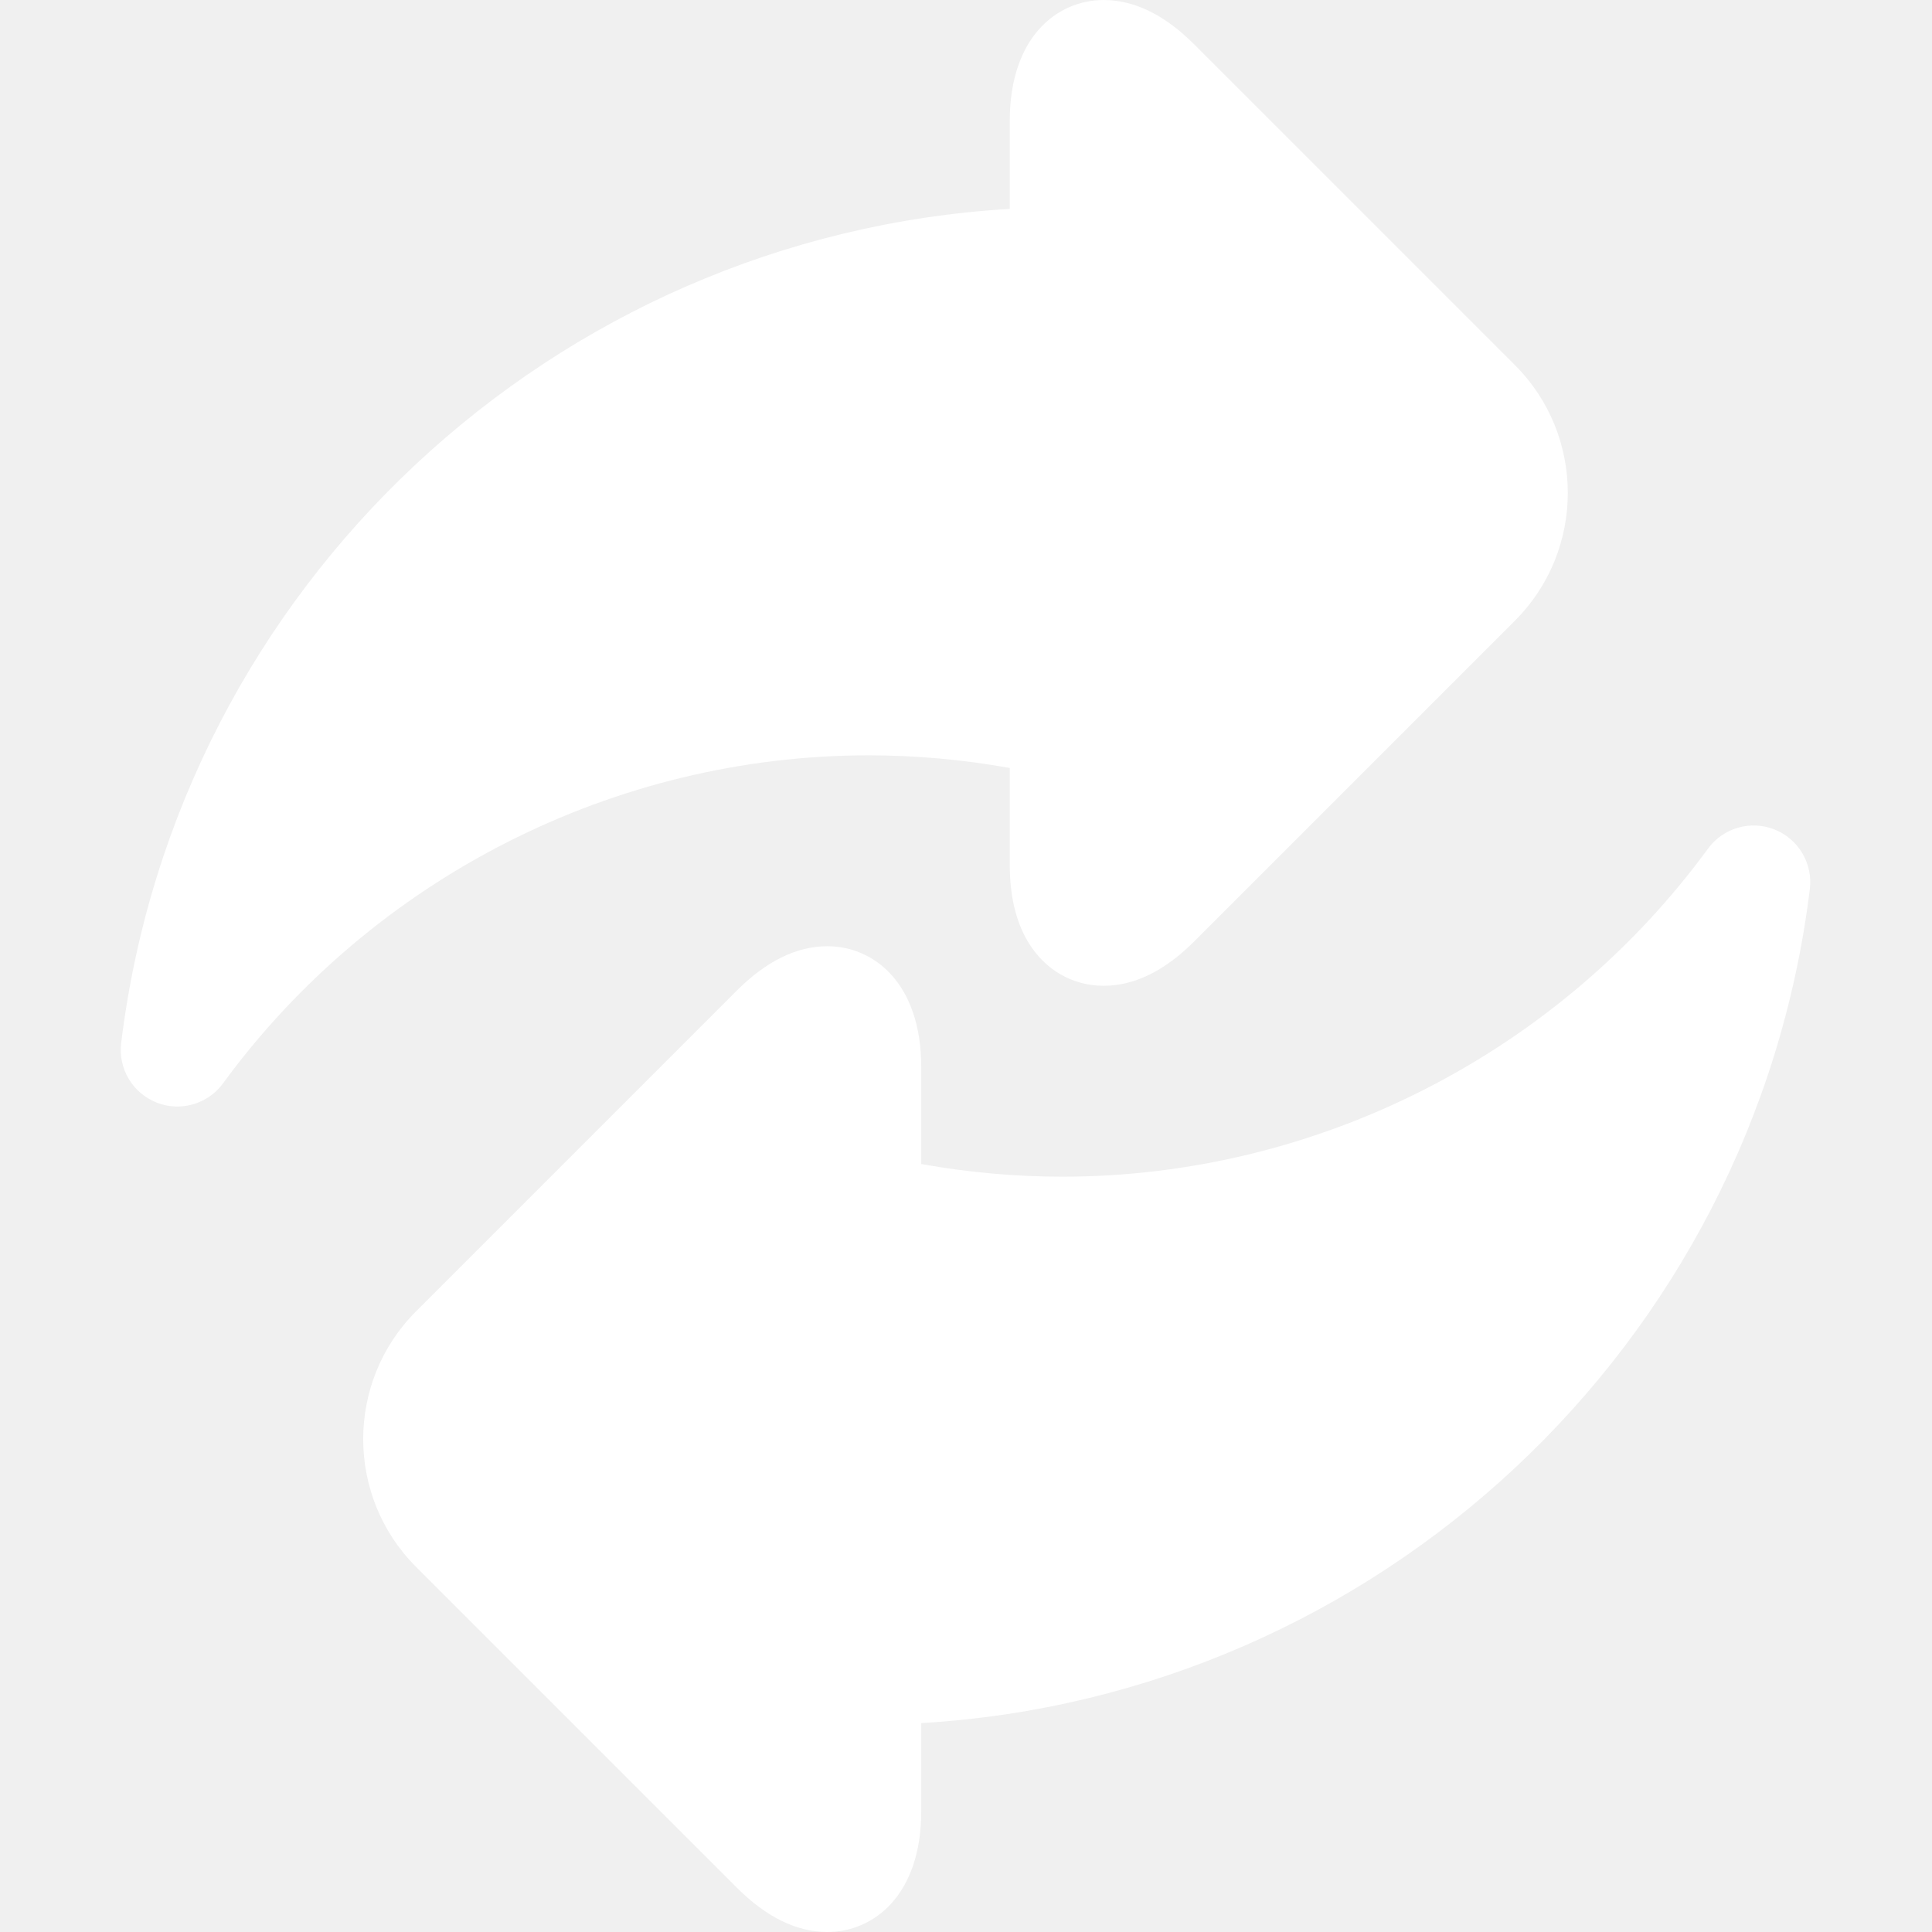
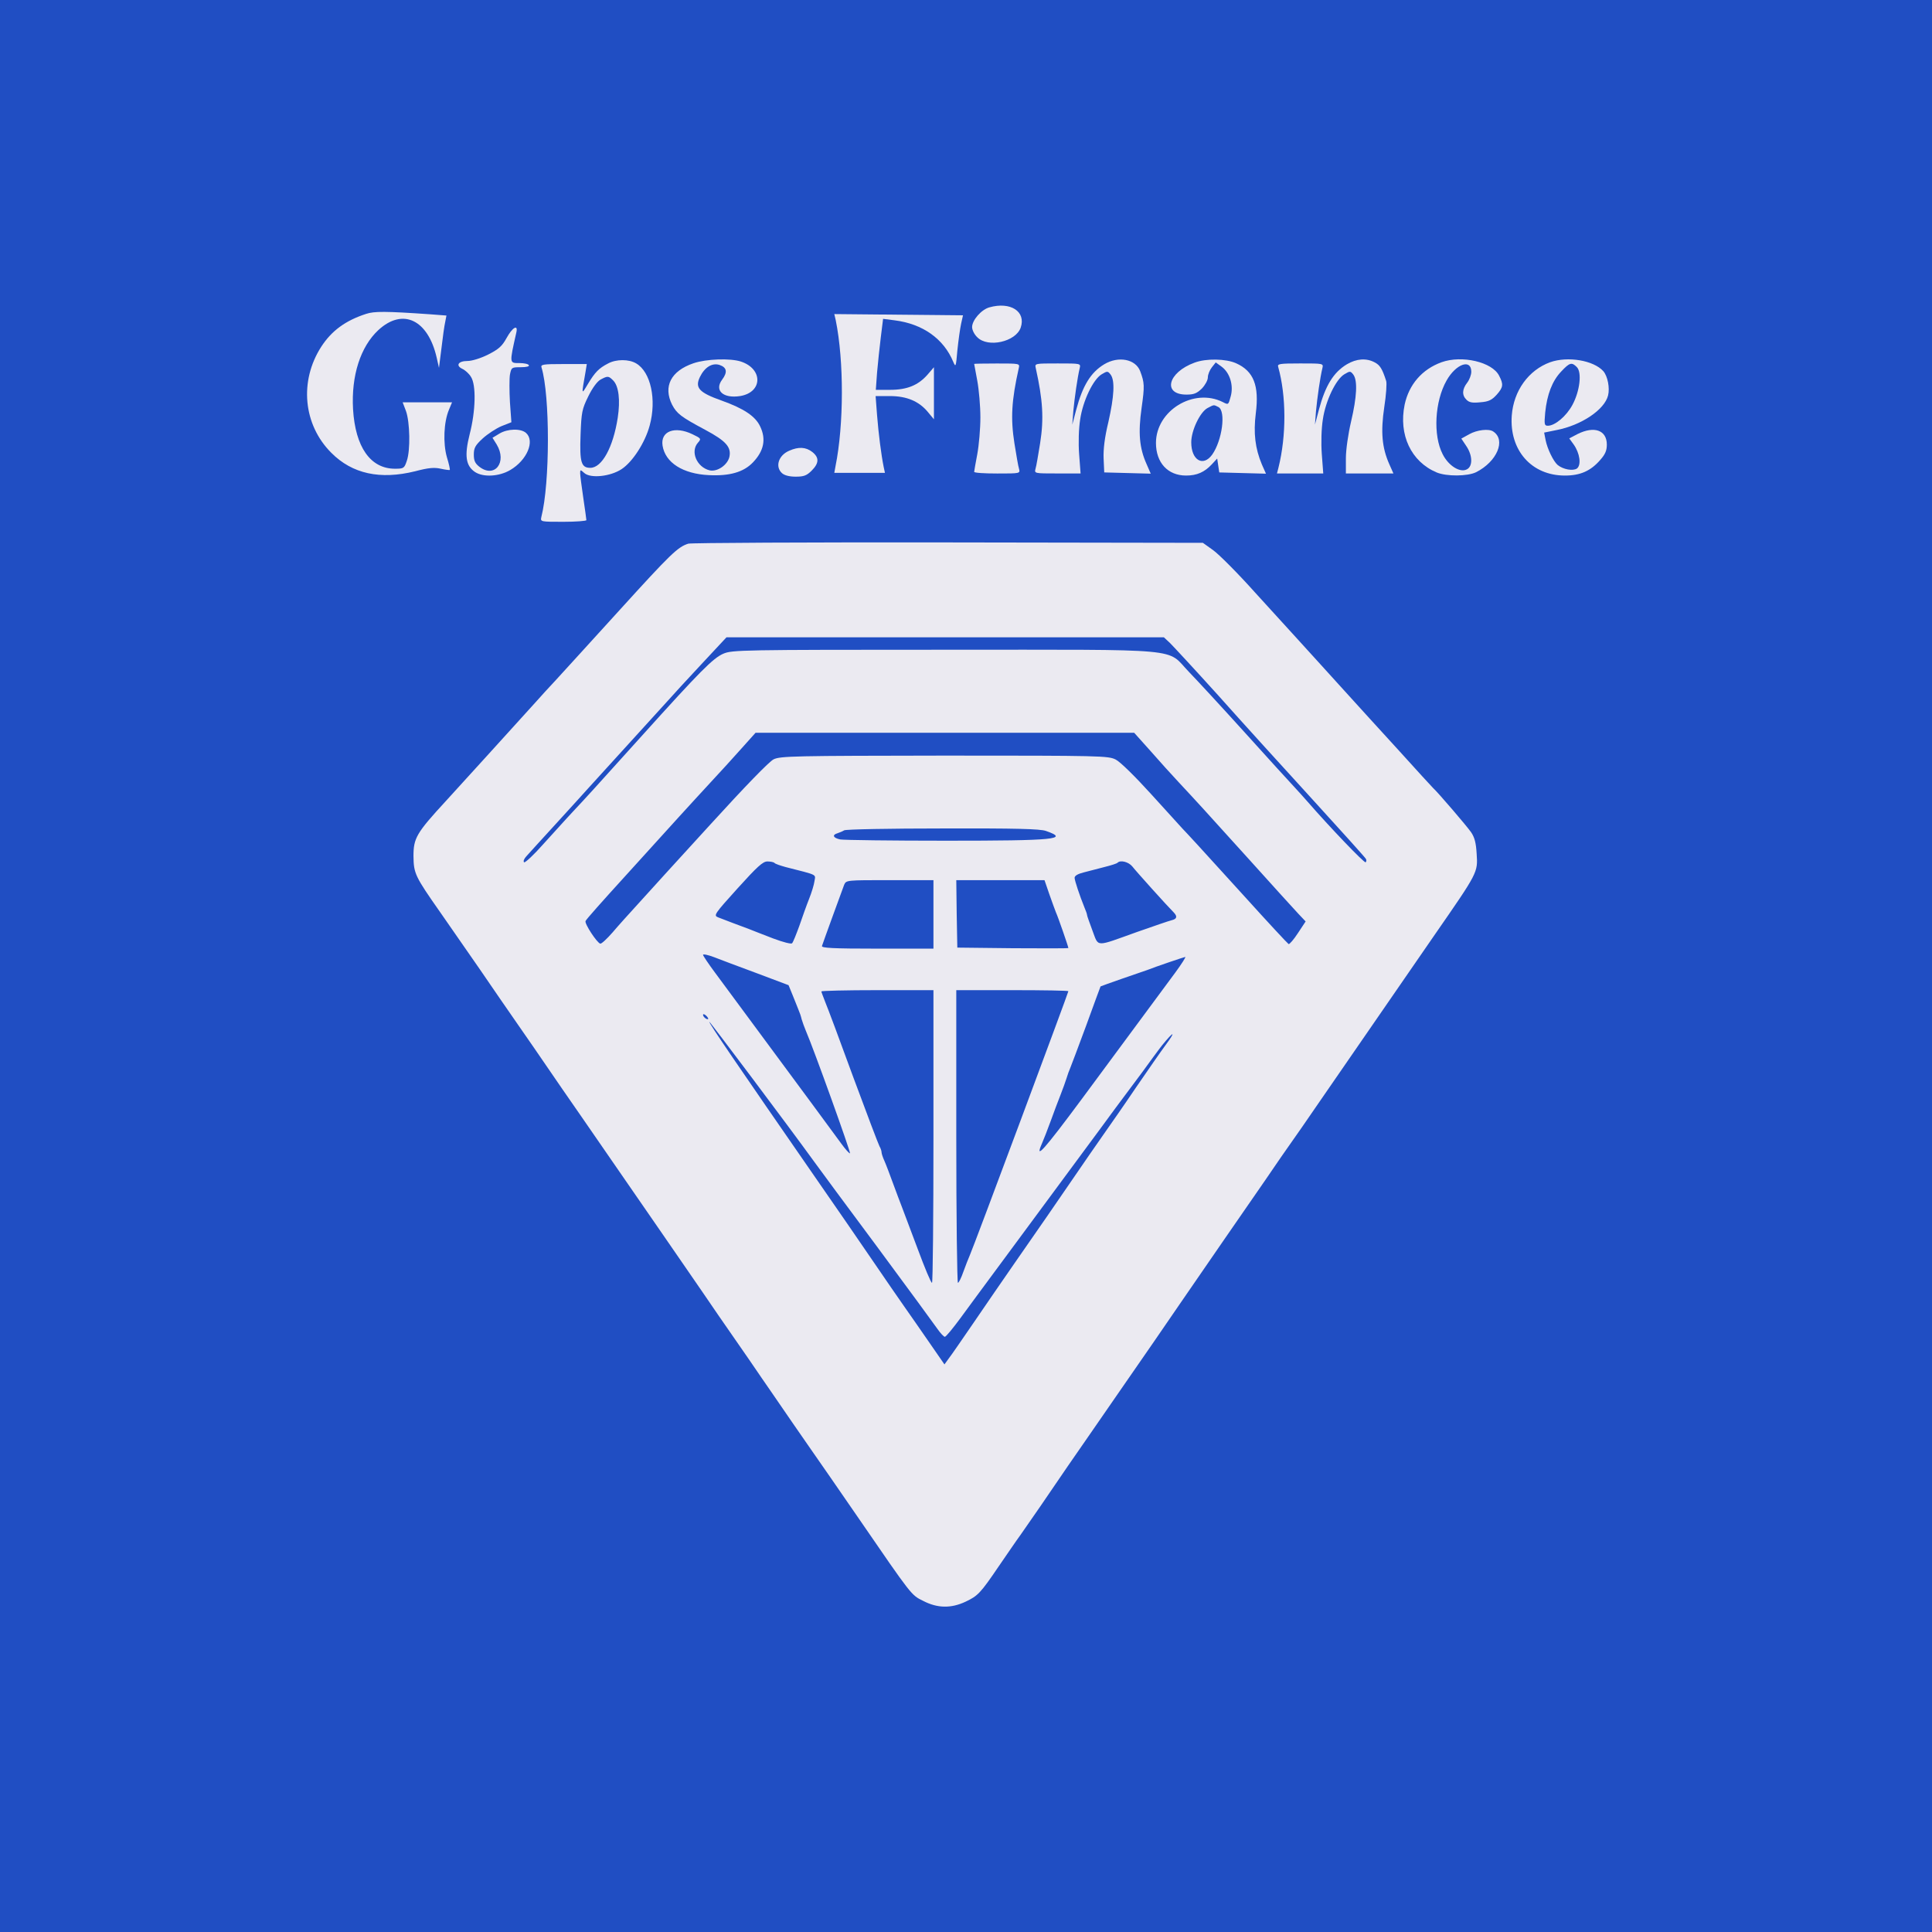
- <svg xmlns="http://www.w3.org/2000/svg" fill="#fff" height="512pt" viewBox="-32 0 512 512" width="512pt">
-   <path d="m235.605 203.52v25.742c0 8.176 1.633 15.035 4.855 20.379 4.445 7.375 11.742 11.602 20.027 11.602 8.117 0 16.184-3.953 23.973-11.742l85.023-85.023c18.668-18.668 18.668-49.043 0-67.711l-85.023-85.023c-7.789-7.793-15.855-11.742-23.973-11.742-12.387 0-24.883 9.891-24.883 31.98v23.379c-120.711 7.129-220.641 99.766-235.492 221.051-.832 6.773 3.02 13.258 9.367 15.77 1.797.711 3.668 1.055 5.516 1.055 4.68 0 9.219-2.191 12.109-6.141 39.836-54.43 103.797-86.926 171.094-86.926 12.469 0 25.008 1.125 37.406 3.352zm0 0" />
-   <path d="m438.254 219.82c-6.348-2.516-13.59-.422-17.625 5.09-39.832 54.426-103.793 86.922-171.09 86.922-12.469 0-25.008-1.125-37.406-3.352v-25.742c0-22.09-12.5-31.98-24.883-31.98-8.117 0-16.184 3.953-23.977 11.746l-85.023 85.02c-18.664 18.668-18.664 49.043.004 67.715l85.02 85.02c7.793 7.793 15.859 11.742 23.977 11.742 12.383 0 24.883-9.891 24.883-31.98v-23.379c120.715-7.129 220.641-99.766 235.492-221.047.832-6.777-3.02-13.262-9.371-15.773zm0 0" />
+ <svg xmlns="http://www.w3.org/2000/svg" version="1.1" width="1000" height="1000" viewBox="0 0 1000 1000" xml:space="preserve">
+   <defs>
+ </defs>
+   <rect x="0" y="0" width="100%" height="100%" fill="#204ec3" />
+   <g transform="matrix(1.333 0 0 1.333 500.0066 500.0075)" id="588298">
+     <g style="" vector-effect="non-scaling-stroke">
+       <g transform="matrix(0.0806 0 0 -0.0806 12.0158 -249.2234)">
+         <path style="stroke: none; stroke-width: 1; stroke-dasharray: none; stroke-linecap: butt; stroke-dashoffset: 0; stroke-linejoin: miter; stroke-miterlimit: 4; is-custom-font: none; font-file-url: none; fill: rgb(235,234,241); fill-rule: nonzero; opacity: 1;" transform=" translate(-3689.748, -6418.041)" d="M 3653 6499 c -39 -11 -83 -62 -83 -95 c 0 -14 11 -36 25 -49 c 51 -52 185 -22 209 46 c 27 78 -49 127 -151 98 z" stroke-linecap="round" />
+       </g>
+       <g transform="matrix(0.0806 0 0 -0.0806 -227.7193 -222.3088)">
+         <path style="stroke: none; stroke-width: 1; stroke-dasharray: none; stroke-linecap: butt; stroke-dashoffset: 0; stroke-linejoin: miter; stroke-miterlimit: 4; is-custom-font: none; font-file-url: none; fill: rgb(235,234,241); fill-rule: nonzero; opacity: 1;" transform=" translate(-789.7314, -6092.466)" d="M 725 6476 c -99 -32 -166 -81 -216 -158 c -107 -166 -87 -376 48 -511 c 101 -102 236 -131 405 -89 c 64 17 92 19 123 12 c 22 -5 41 -7 43 -6 c 2 2 -4 30 -14 62 c -19 67 -15 169 10 228 l 15 36 l -119 0 l -119 0 l 16 -42 c 19 -53 22 -189 4 -240 c -12 -36 -15 -38 -57 -38 c -118 0 -191 104 -202 287 c -9 162 36 301 122 381 c 117 108 239 51 281 -133 l 11 -49 l 12 95 c 6 52 14 109 18 126 l 6 31 l -78 6 c -216 15 -270 15 -309 2 z" stroke-linecap="round" />
+       </g>
+       <g transform="matrix(0.0806 0 0 -0.0806 -26.1574 -222.3154)">
+         <path style="stroke: none; stroke-width: 1; stroke-dasharray: none; stroke-linecap: butt; stroke-dashoffset: 0; stroke-linejoin: miter; stroke-miterlimit: 4; is-custom-font: none; font-file-url: none; fill: rgb(235,234,241); fill-rule: nonzero; opacity: 1;" transform=" translate(-3228, -6092.5)" d="M 2925 6445 c 40 -197 39 -504 -1 -702 l -6 -33 l 122 0 l 122 0 l -6 28 c -12 59 -25 161 -32 250 l -7 92 l 69 0 c 81 0 140 -25 183 -77 l 29 -35 l 0 125 l 0 126 l -31 -36 c -45 -51 -98 -73 -181 -73 l -68 0 l 6 83 c 4 45 12 122 18 170 l 11 89 l 55 -7 c 136 -17 237 -89 283 -200 c 12 -28 13 -25 20 56 c 5 48 13 105 18 128 l 9 40 l -310 3 l -310 3 l 7 -30 z" stroke-linecap="round" />
+       </g>
+       <g transform="matrix(0.0806 0 0 -0.0806 -183.2282 -219.1468)">
+         <path style="stroke: none; stroke-width: 1; stroke-dasharray: none; stroke-linecap: butt; stroke-dashoffset: 0; stroke-linejoin: miter; stroke-miterlimit: 4; is-custom-font: none; font-file-url: none; fill: rgb(235,234,241); fill-rule: nonzero; opacity: 1;" transform=" translate(-1327.89, -6054.215)" d="M 1388 6361 c -22 -40 -38 -54 -89 -80 c -36 -18 -78 -31 -100 -31 c -44 0 -58 -22 -24 -38 c 13 -6 32 -23 41 -38 c 26 -39 23 -165 -6 -277 c -26 -103 -19 -152 26 -182 c 40 -26 116 -22 170 10 c 80 47 119 139 76 178 c -25 23 -90 21 -129 -3 l -33 -20 l 20 -32 c 52 -86 -10 -165 -84 -107 c -20 16 -26 29 -26 58 c 0 32 7 45 43 78 c 23 21 64 48 90 59 l 48 19 l -7 97 c -3 53 -3 113 0 132 c 7 35 8 36 52 36 c 28 0 43 4 39 10 c -3 6 -24 10 -46 10 c -48 0 -48 -3 -14 148 c 9 40 -19 24 -47 -27 z" stroke-linecap="round" />
+       </g>
+       <g transform="matrix(0.0806 0 0 -0.0806 -143.3496 -203.87)">
+         <path style="stroke: none; stroke-width: 1; stroke-dasharray: none; stroke-linecap: butt; stroke-dashoffset: 0; stroke-linejoin: miter; stroke-miterlimit: 4; is-custom-font: none; font-file-url: none; fill: rgb(235,234,241); fill-rule: nonzero; opacity: 1;" transform=" translate(-1810.352, -5869.375)" d="M 1865 6243 c -45 -23 -64 -43 -97 -98 c -33 -55 -32 -57 -12 58 l 6 37 l -112 0 c -101 0 -111 -2 -106 -17 c 41 -134 41 -556 -1 -720 c -5 -23 -4 -23 106 -23 c 61 0 111 4 111 8 c 0 5 -7 53 -15 108 c -8 54 -15 108 -15 118 c 0 18 1 18 20 1 c 30 -27 126 -17 180 19 c 53 35 113 128 135 210 c 34 125 5 258 -65 299 c -35 21 -96 21 -135 0 z m 24 -82 c 27 -27 35 -95 22 -180 c -22 -142 -76 -241 -132 -241 c -44 0 -52 26 -47 160 c 4 108 7 123 37 184 c 20 41 43 72 59 81 c 35 19 39 18 61 -4 z" stroke-linecap="round" />
+       </g>
+       <g transform="matrix(0.0806 0 0 -0.0806 -98.2822 -213.0467)">
+         <path style="stroke: none; stroke-width: 1; stroke-dasharray: none; stroke-linecap: butt; stroke-dashoffset: 0; stroke-linejoin: miter; stroke-miterlimit: 4; is-custom-font: none; font-file-url: none; fill: rgb(235,234,241); fill-rule: nonzero; opacity: 1;" transform=" translate(-2355.488, -5980.413)" d="M 2262 6241 c -109 -37 -147 -112 -103 -200 c 23 -43 42 -58 160 -121 c 99 -53 126 -83 116 -130 c -9 -39 -58 -73 -95 -65 c -62 15 -95 91 -56 134 c 16 18 15 20 -27 40 c -85 41 -155 15 -144 -55 c 13 -82 98 -136 223 -142 c 99 -5 167 14 212 61 c 53 55 65 112 35 174 c -23 49 -79 86 -185 124 c -110 39 -130 62 -105 114 c 23 47 59 69 94 58 c 36 -12 40 -35 13 -71 c -39 -52 5 -92 87 -79 c 108 18 111 130 4 166 c -51 17 -168 13 -229 -8 z" stroke-linecap="round" />
+       </g>
+       <g transform="matrix(0.0806 0 0 -0.0806 49.2784 -213.3374)">
+         <path style="stroke: none; stroke-width: 1; stroke-dasharray: none; stroke-linecap: butt; stroke-dashoffset: 0; stroke-linejoin: miter; stroke-miterlimit: 4; is-custom-font: none; font-file-url: none; fill: rgb(235,234,241); fill-rule: nonzero; opacity: 1;" transform=" translate(-4140.475, -5983.935)" d="M 4195 6236 c -65 -39 -104 -103 -135 -219 l -19 -72 l 5 65 c 6 64 20 163 31 208 c 5 22 4 22 -106 22 c -110 0 -111 0 -106 -22 c 34 -153 40 -243 21 -363 c -9 -55 -18 -110 -22 -122 c -6 -23 -6 -23 105 -23 l 112 0 l -7 93 c -4 54 -2 123 5 167 c 13 90 63 194 104 218 c 27 16 29 16 43 -2 c 21 -29 17 -104 -11 -228 c -18 -74 -25 -132 -23 -177 l 3 -66 l 112 -3 l 112 -3 l -20 46 c -35 78 -41 151 -24 271 c 15 106 14 121 -7 177 c -22 58 -105 74 -173 33 z" stroke-linecap="round" />
+       </g>
+       <g transform="matrix(0.0806 0 0 -0.0806 95.1146 -212.9596)">
+         <path style="stroke: none; stroke-width: 1; stroke-dasharray: none; stroke-linecap: butt; stroke-dashoffset: 0; stroke-linejoin: miter; stroke-miterlimit: 4; is-custom-font: none; font-file-url: none; fill: rgb(235,234,241); fill-rule: nonzero; opacity: 1;" transform=" translate(-4695, -5979.34)" d="M 4616 6244 c -129 -47 -156 -154 -39 -154 c 36 0 50 6 74 29 c 16 17 29 40 29 54 c 0 14 9 35 19 48 l 19 24 l 29 -21 c 39 -29 58 -90 43 -143 c -11 -41 -11 -41 -38 -27 c -140 70 -322 -41 -322 -197 c 0 -95 57 -157 145 -157 c 52 0 89 16 125 55 l 25 27 l 5 -34 l 5 -33 l 112 -3 l 113 -3 l -20 45 c -32 77 -41 150 -29 246 c 17 133 -10 203 -95 241 c -49 22 -144 24 -200 3 z m 115 -214 c 37 -20 18 -161 -30 -229 c -44 -61 -101 -27 -101 59 c 0 57 42 145 78 165 c 33 17 29 17 53 5 z" stroke-linecap="round" />
+       </g>
+       <g transform="matrix(0.0806 0 0 -0.0806 143.3506 -213.3935)">
+         <path style="stroke: none; stroke-width: 1; stroke-dasharray: none; stroke-linecap: butt; stroke-dashoffset: 0; stroke-linejoin: miter; stroke-miterlimit: 4; is-custom-font: none; font-file-url: none; fill: rgb(235,234,241); fill-rule: nonzero; opacity: 1;" transform=" translate(-5278.5, -5984.599)" d="M 5335 6236 c -65 -39 -104 -103 -135 -219 l -19 -72 l 5 65 c 6 64 20 163 31 208 c 5 22 4 22 -107 22 c -101 0 -111 -2 -106 -17 c 39 -140 40 -330 1 -486 l -7 -27 l 112 0 l 111 0 l -7 93 c -4 54 -2 123 5 167 c 13 90 63 194 104 218 c 27 16 29 16 43 -2 c 21 -29 17 -107 -11 -226 c -14 -60 -25 -136 -25 -177 l 0 -73 l 114 0 l 115 0 l -20 45 c -35 79 -42 155 -24 275 c 9 58 13 115 9 126 c -19 59 -30 76 -55 89 c -41 22 -88 18 -134 -9 z" stroke-linecap="round" />
+       </g>
+       <g transform="matrix(0.0806 0 0 -0.0806 188.9453 -213.0341)">
+         <path style="stroke: none; stroke-width: 1; stroke-dasharray: none; stroke-linecap: butt; stroke-dashoffset: 0; stroke-linejoin: miter; stroke-miterlimit: 4; is-custom-font: none; font-file-url: none; fill: rgb(235,234,241); fill-rule: nonzero; opacity: 1;" transform=" translate(-5830.02, -5980.24)" d="M 5777 6246 c -94 -34 -157 -107 -178 -204 c -30 -146 31 -275 154 -327 c 48 -20 149 -19 190 1 c 101 51 145 155 83 196 c -21 15 -79 8 -116 -13 l -38 -21 l 24 -36 c 30 -44 32 -97 3 -112 c -33 -18 -89 17 -117 73 c -47 91 -38 255 19 355 c 45 80 119 106 119 42 c 0 -15 -9 -39 -20 -53 c -24 -31 -26 -60 -3 -82 c 13 -13 28 -16 67 -12 c 40 3 55 11 78 36 c 32 36 34 50 12 92 c -33 66 -179 100 -277 65 z" stroke-linecap="round" />
+       </g>
+       <g transform="matrix(0.0806 0 0 -0.0806 230.7027 -213.0028)">
+         <path style="stroke: none; stroke-width: 1; stroke-dasharray: none; stroke-linecap: butt; stroke-dashoffset: 0; stroke-linejoin: miter; stroke-miterlimit: 4; is-custom-font: none; font-file-url: none; fill: rgb(235,234,241); fill-rule: nonzero; opacity: 1;" transform=" translate(-6335.123, -5979.897)" d="M 6287 6246 c -104 -38 -176 -137 -185 -257 c -12 -167 95 -289 256 -289 c 74 0 124 22 170 75 c 24 27 32 45 32 74 c 0 70 -61 91 -141 51 l -40 -21 l 21 -29 c 30 -42 38 -99 16 -116 c -19 -13 -66 -5 -93 17 c -21 18 -50 79 -58 120 l -7 36 l 59 12 c 120 23 232 98 249 167 c 9 36 -2 93 -23 117 c -47 52 -171 73 -256 43 z m 128 -23 c 26 -25 15 -117 -21 -183 c -29 -54 -84 -100 -118 -100 c -17 0 -18 6 -13 63 c 9 88 34 153 77 198 c 41 44 51 46 75 22 z" stroke-linecap="round" />
+       </g>
+       <g transform="matrix(0.0806 0 0 -0.0806 11.9536 -212.6)">
+         <path style="stroke: none; stroke-width: 1; stroke-dasharray: none; stroke-linecap: butt; stroke-dashoffset: 0; stroke-linejoin: miter; stroke-miterlimit: 4; is-custom-font: none; font-file-url: none; fill: rgb(235,234,241); fill-rule: nonzero; opacity: 1;" transform=" translate(-3689.025, -5975)" d="M 3580 6238 c 0 -2 7 -38 15 -81 c 8 -43 15 -123 15 -177 c 0 -54 -7 -134 -15 -177 c -8 -43 -15 -81 -15 -85 c 0 -5 50 -8 111 -8 c 111 0 111 0 105 23 c -4 12 -13 67 -22 122 c -19 121 -14 207 21 363 c 5 22 4 22 -105 22 c -60 0 -110 -1 -110 -2 z" stroke-linecap="round" />
+       </g>
+       <g transform="matrix(0.0806 0 0 -0.0806 -65.2915 -195.5995)">
+         <path style="stroke: none; stroke-width: 1; stroke-dasharray: none; stroke-linecap: butt; stroke-dashoffset: 0; stroke-linejoin: miter; stroke-miterlimit: 4; is-custom-font: none; font-file-url: none; fill: rgb(235,234,241); fill-rule: nonzero; opacity: 1;" transform=" translate(-2754.563, -5769.318)" d="M 2713 5825 c -52 -22 -69 -77 -35 -108 c 12 -11 36 -17 66 -17 c 39 0 53 5 77 29 c 36 36 37 63 3 90 c -31 24 -66 26 -111 6 z" stroke-linecap="round" />
+       </g>
+       <g transform="matrix(0.0806 0 0 -0.0806 -8.0657 42.1268)">
+         <path style="stroke: none; stroke-width: 1; stroke-dasharray: none; stroke-linecap: butt; stroke-dashoffset: 0; stroke-linejoin: miter; stroke-miterlimit: 4; is-custom-font: none; font-file-url: none; fill: rgb(235,234,241); fill-rule: nonzero; opacity: 1;" transform=" translate(-3446.811, -2893.642)" d="M 2209 5451 c -51 -16 -85 -49 -332 -321 c -137 -151 -275 -302 -306 -336 c -31 -33 -74 -80 -96 -105 c -112 -124 -350 -386 -435 -479 c -141 -153 -155 -178 -155 -264 c 1 -84 7 -97 129 -271 c 46 -66 132 -190 191 -275 c 58 -85 142 -207 186 -270 c 44 -63 106 -153 138 -200 c 32 -47 107 -156 167 -242 c 60 -87 156 -226 214 -310 c 58 -84 130 -188 161 -233 c 30 -44 89 -129 131 -190 c 41 -60 110 -159 151 -220 c 42 -60 109 -157 149 -215 c 39 -58 86 -125 103 -150 c 17 -25 67 -97 110 -160 c 44 -63 123 -178 177 -255 c 53 -77 115 -167 138 -200 c 257 -374 253 -369 310 -397 c 69 -36 135 -37 205 -4 c 59 28 71 40 160 171 c 38 55 84 123 104 150 c 38 54 139 200 229 333 c 31 45 143 206 247 357 c 105 151 240 347 300 435 c 61 88 154 224 208 302 c 54 78 142 205 195 282 c 53 78 109 159 125 181 c 16 22 79 113 140 202 c 193 280 393 570 554 803 c 206 297 206 297 200 386 c -3 54 -10 80 -27 105 c -21 30 -157 189 -184 214 c -6 6 -77 83 -158 173 c -82 89 -214 235 -295 324 c -82 90 -152 168 -158 174 c -5 6 -28 31 -50 55 c -22 24 -110 121 -195 214 c -84 94 -176 186 -203 205 l -49 35 l -1226 2 c -675 1 -1239 -2 -1253 -6 z m 2320 -478 c 16 -16 121 -129 233 -253 c 111 -125 316 -350 453 -500 c 138 -151 254 -280 258 -287 c 4 -6 3 -14 -1 -17 c -7 -4 -171 167 -285 298 c -10 12 -35 39 -55 61 c -21 22 -129 141 -241 265 c -112 124 -234 256 -270 293 c -113 117 3 107 -1176 107 c -980 0 -1025 -1 -1067 -19 c -49 -21 -111 -83 -393 -396 c -247 -274 -259 -287 -331 -364 c -34 -36 -98 -108 -144 -158 c -45 -51 -87 -90 -92 -87 c -5 4 -1 16 10 28 c 10 11 74 82 142 156 c 68 74 139 153 159 175 c 20 22 106 117 191 210 c 85 94 171 188 191 210 c 19 22 91 100 159 173 l 123 132 l 1053 0 l 1054 0 l 29 -27 z m -94 -520 c 43 -49 105 -118 139 -154 c 85 -91 115 -124 341 -374 c 109 -121 214 -237 233 -257 l 35 -37 l -37 -56 c -20 -31 -41 -55 -45 -53 c -4 2 -99 104 -211 228 c -222 245 -277 304 -301 329 c -8 9 -75 83 -149 164 c -78 86 -150 157 -172 168 c -36 18 -69 19 -825 19 c -721 -1 -791 -2 -823 -18 c -21 -10 -139 -132 -303 -312 c -148 -162 -304 -333 -346 -380 c -43 -47 -100 -110 -127 -142 c -27 -31 -53 -55 -59 -54 c -16 4 -77 97 -71 109 c 2 7 87 102 188 213 c 101 111 219 241 263 290 c 44 48 114 125 155 169 c 41 44 106 115 144 158 l 69 77 l 912 0 l 912 0 l 78 -87 z m -503 -386 c 115 -40 44 -47 -481 -47 c -263 0 -493 3 -510 6 c -34 7 -41 22 -13 30 c 9 3 24 9 32 14 c 8 5 222 9 475 9 c 352 1 469 -2 497 -12 z m -1308 -154 c 4 -5 29 -13 54 -20 c 157 -40 144 -34 139 -67 c -2 -17 -14 -56 -26 -86 c -12 -30 -33 -89 -47 -130 c -15 -41 -30 -79 -35 -84 c -4 -5 -43 5 -91 23 c -46 18 -99 38 -118 46 c -41 15 -115 43 -148 56 c -22 9 -17 16 94 139 c 95 105 122 130 144 130 c 15 0 30 -3 34 -7 z m 1724 -17 c 16 -21 166 -188 200 -222 c 18 -19 15 -31 -10 -37 c -13 -3 -88 -29 -168 -57 c -204 -73 -183 -74 -214 7 c -14 38 -26 71 -26 75 c 0 4 -5 19 -12 35 c -25 62 -47 129 -48 144 c 0 10 15 19 43 26 c 23 6 68 18 100 26 c 32 8 61 17 64 21 c 14 14 53 4 71 -18 z m -958 -231 l 0 -165 l -271 0 c -213 0 -270 3 -266 13 c 2 6 25 71 51 142 c 26 72 51 140 56 153 c 10 22 11 22 220 22 l 210 0 l 0 -165 z m 558 98 c 13 -38 28 -77 32 -88 c 10 -21 60 -166 60 -172 c 0 -2 -120 -2 -267 -1 l -268 3 l -3 163 l -2 162 l 212 0 l 213 0 l 23 -67 z m -1410 -381 l 154 -58 l 20 -49 c 11 -28 24 -59 28 -70 c 5 -11 12 -31 15 -45 c 4 -14 13 -38 20 -55 c 39 -90 217 -586 213 -591 c -3 -2 -22 19 -43 48 c -21 29 -85 116 -142 193 c -99 134 -344 465 -465 629 c -32 43 -58 82 -58 86 c 0 5 24 0 53 -11 c 28 -11 121 -46 205 -77 z m 2018 4 c -161 -218 -271 -367 -451 -610 c -184 -248 -229 -298 -192 -214 c 8 18 27 67 42 108 c 15 41 36 98 47 125 c 11 28 24 64 29 80 c 5 17 13 39 18 50 c 5 11 39 103 77 205 c 37 102 68 186 69 188 c 1 1 49 18 106 38 c 57 20 111 38 119 41 c 40 16 176 62 183 63 c 4 0 -17 -33 -47 -74 z m -1166 -791 c 0 -388 -3 -705 -7 -705 c -5 0 -35 72 -68 161 c -33 88 -67 179 -76 202 c -9 23 -29 76 -44 117 c -15 41 -33 89 -41 107 c -8 17 -14 36 -14 42 c 0 6 -4 19 -10 29 c -5 9 -62 159 -126 332 c -63 173 -124 336 -135 362 c -10 26 -19 49 -19 52 c 0 3 122 6 270 6 l 270 0 l 0 -705 z m 650 700 c 0 -7 -458 -1236 -474 -1270 c -7 -16 -22 -54 -32 -82 c -10 -29 -22 -53 -26 -53 c -4 0 -8 317 -8 705 l 0 705 l 270 0 c 149 0 270 -2 270 -5 z m -1735 -134 c -6 -5 -25 10 -25 20 c 0 5 6 4 14 -3 c 8 -7 12 -15 11 -17 z m 508 -684 c 23 -32 161 -219 307 -415 c 146 -197 276 -375 290 -395 c 14 -20 30 -37 35 -37 c 6 1 39 41 75 90 c 36 49 113 154 171 232 c 276 373 440 595 453 613 c 8 11 64 86 123 167 c 60 80 118 158 129 173 c 26 36 86 118 96 130 c 57 70 68 70 16 0 c -18 -24 -82 -116 -143 -205 c -60 -89 -126 -183 -145 -210 c -19 -27 -54 -77 -78 -112 c -209 -305 -220 -320 -361 -523 c -53 -77 -142 -205 -196 -285 c -55 -80 -109 -159 -121 -174 l -21 -29 l -74 107 c -41 59 -94 136 -119 171 c -25 35 -94 136 -155 225 c -60 88 -175 255 -255 370 c -407 588 -530 768 -530 778 c 0 5 380 -501 503 -671 z" stroke-linecap="round" />
+       </g>
+     </g>
+   </g>
</svg>
